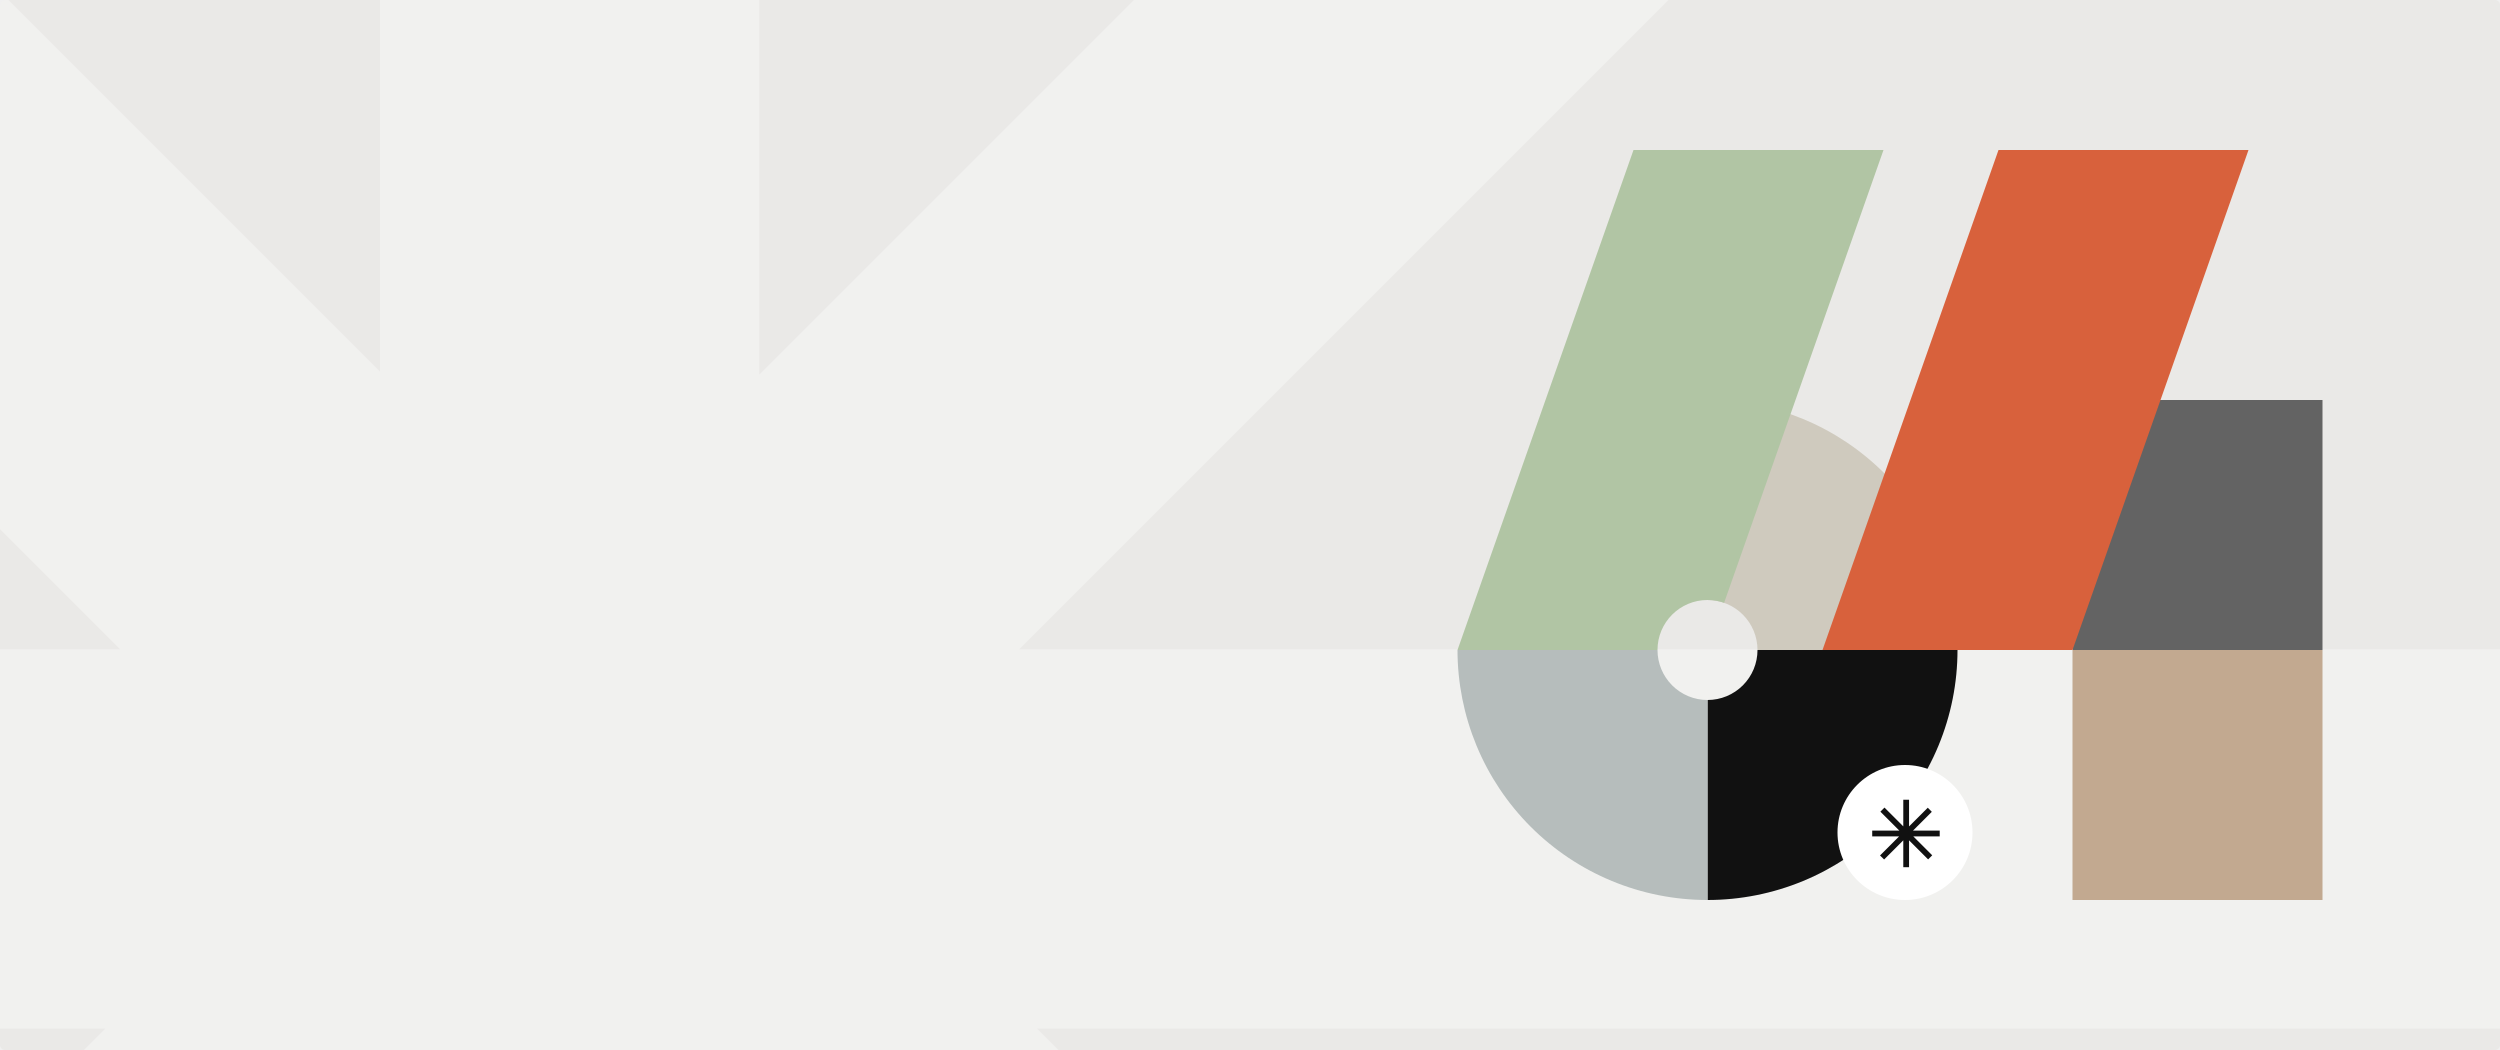
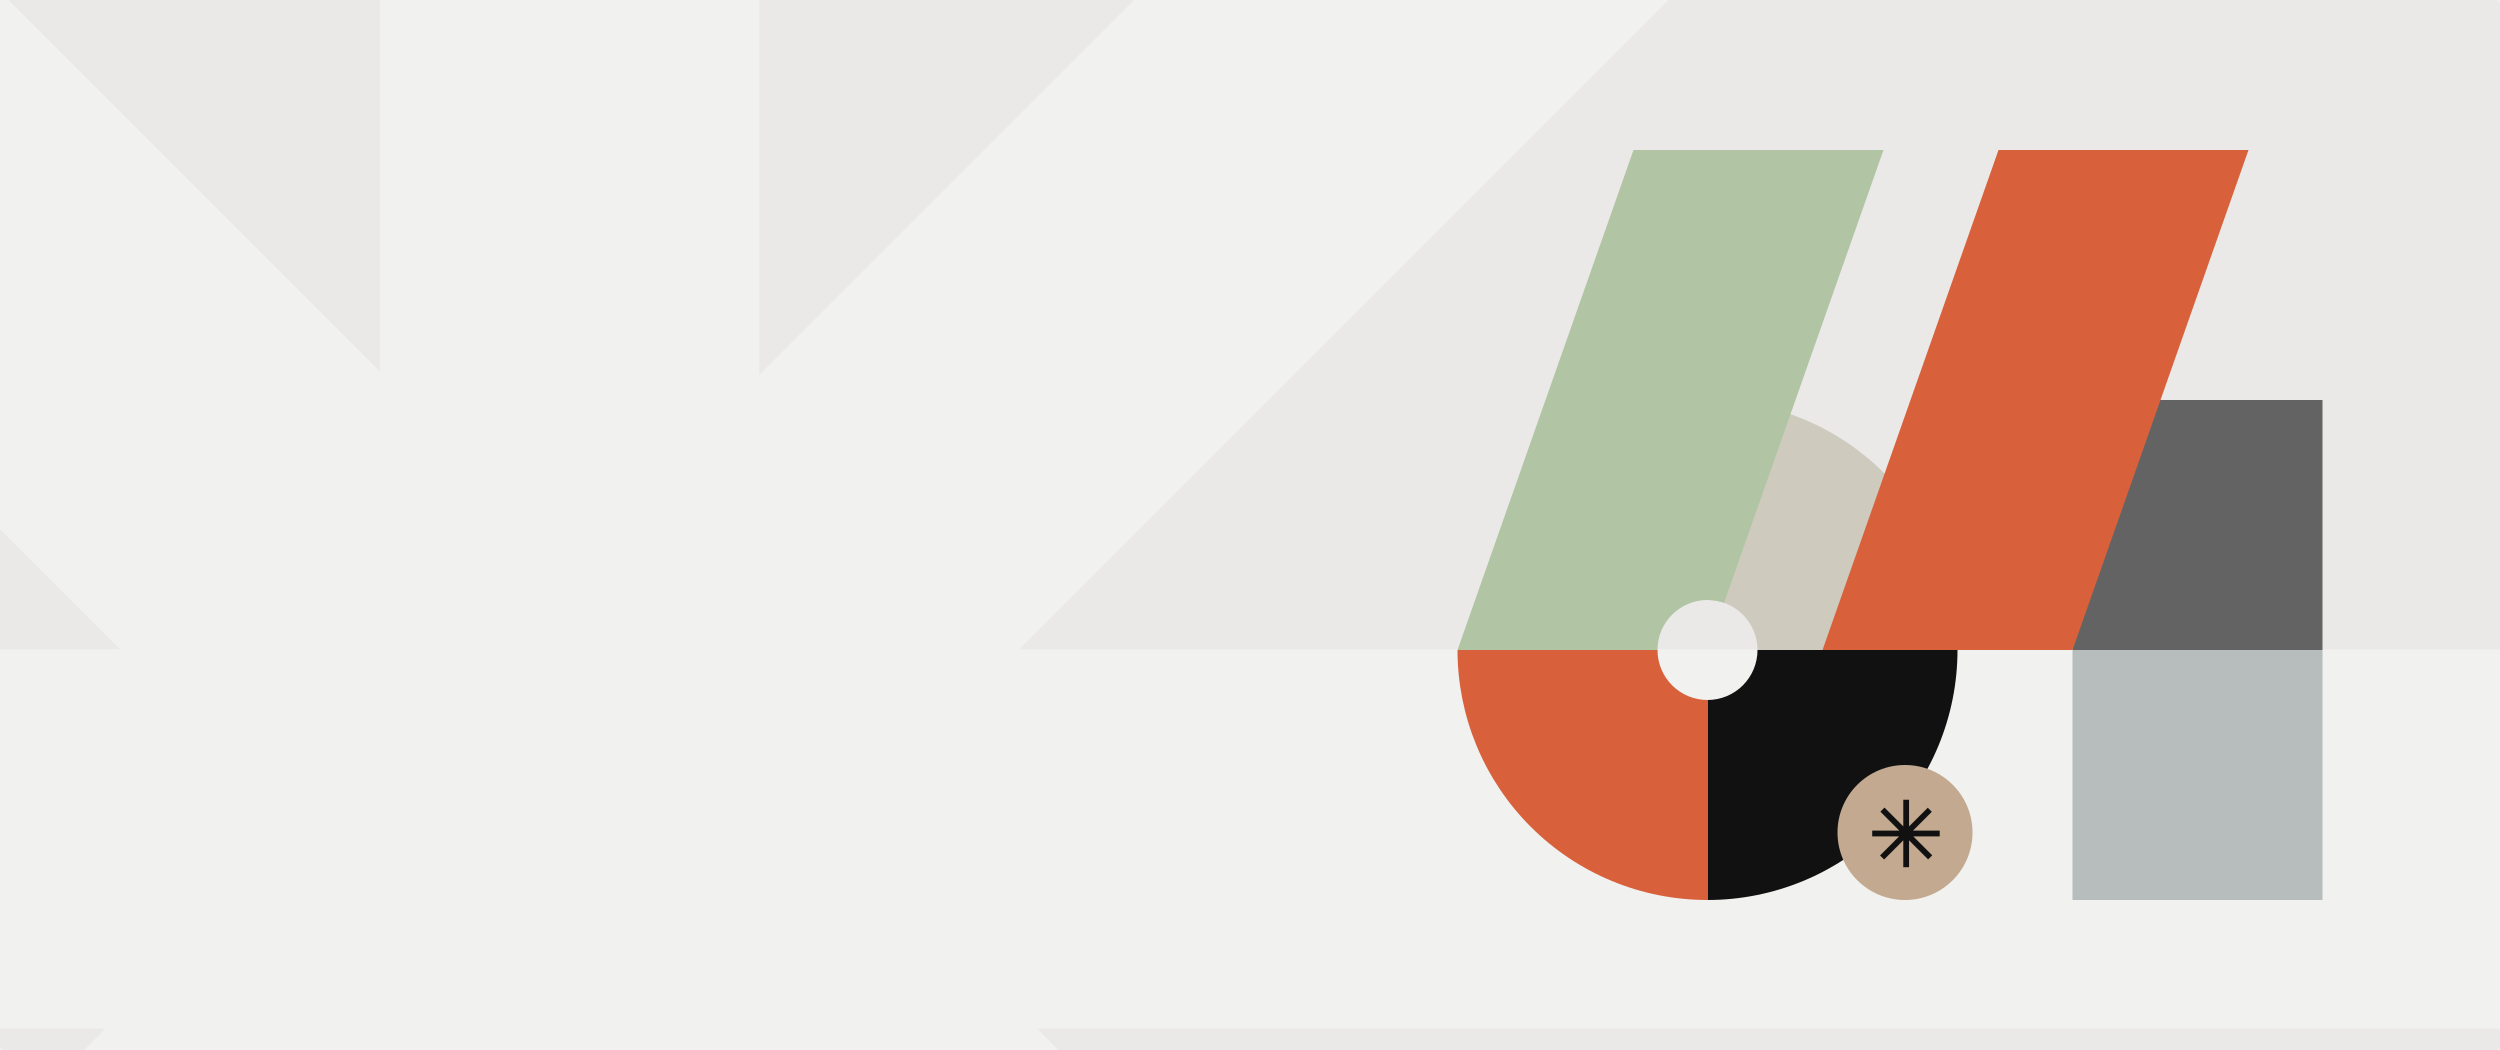
<svg xmlns="http://www.w3.org/2000/svg" width="1000" height="420" viewBox="0 0 1000 420" fill="none">
-   <g clip-path="url(#clip0_945_5526)">
+   <g clip-path="url(#clip0_928_4988)">
    <rect width="1000" height="420" rx="2" fill="#EAE9E7" />
    <path d="M303.711 -552.516V149.852L795.846 -342.283L902.156 -234.778L407.632 259.746H1110V411.448H414.799L912.907 909.556L805.402 1017.06L303.711 515.37V1222.52H152.009V515.37L-352.071 1019.45L-459.577 913.139L42.115 411.448H-665.031V259.746H48.087L-450.021 -238.361L-342.515 -345.867L152.009 148.657V-552.516H303.711Z" fill="white" fill-opacity="0.35" />
    <path d="M783 260C783 273.132 780.413 286.136 775.388 298.268C770.362 310.401 762.997 321.425 753.711 330.711C744.425 339.997 733.401 347.362 721.268 352.388C709.136 357.413 696.132 360 683 360L683 280C685.626 280 688.227 279.483 690.654 278.478C693.08 277.472 695.285 275.999 697.142 274.142C698.999 272.285 700.472 270.08 701.478 267.654C702.483 265.227 703 262.626 703 260H783Z" fill="#111111" />
    <path d="M683 160C696.132 160 709.136 162.587 721.268 167.612C733.401 172.638 744.425 180.003 753.711 189.289C762.997 198.575 770.362 209.599 775.388 221.732C780.413 233.864 783 246.868 783 260L703 260C703 257.374 702.483 254.773 701.478 252.346C700.472 249.92 698.999 247.715 697.142 245.858C695.285 244.001 693.08 242.528 690.654 241.522C688.227 240.517 685.626 240 683 240V160Z" fill="#CFCABE" />
-     <path d="M683 360C669.868 360 656.864 357.413 644.732 352.388C632.599 347.362 621.575 339.996 612.289 330.711C603.003 321.425 595.637 310.401 590.612 298.268C585.587 286.136 583 273.132 583 260L663 260C663 262.626 663.517 265.227 664.522 267.654C665.527 270.08 667.001 272.285 668.858 274.142C670.715 275.999 672.92 277.472 675.346 278.478C677.773 279.483 680.374 280 683 280L683 360Z" fill="#B6BDBC" />
+     <path d="M683 360C669.868 360 656.864 357.413 644.732 352.388C632.599 347.362 621.575 339.996 612.289 330.711C603.003 321.425 595.637 310.401 590.612 298.268C585.587 286.136 583 273.132 583 260L663 260C663 262.626 663.517 265.227 664.522 267.654C665.527 270.08 667.001 272.285 668.858 274.142C670.715 275.999 672.92 277.472 675.346 278.478C677.773 279.483 680.374 280 683 280L683 360Z" fill="#D8613C" />
    <path fill-rule="evenodd" clip-rule="evenodd" d="M753.4 60H653.4L583 260L663 260C663 248.954 671.954 240 683 240C685.329 240 687.564 240.398 689.642 241.129L753.4 60Z" fill="#B1C5A4" />
    <rect x="829" y="160" width="100" height="100" fill="#636363" />
-     <rect x="829" y="260" width="100" height="100" fill="#C2A990" />
+     <rect x="829" y="260" width="100" height="100" fill="#B6BDBC" />
    <path d="M799.4 60H899.4L829 260H729L799.4 60Z" fill="#D8613C" />
-     <circle cx="762" cy="333" r="27" fill="white" />
-     <path d="M763.621 319.886V330.569L771.107 323.084L772.724 324.719L765.202 332.241H775.886V334.549H765.311L772.888 342.125L771.252 343.761L763.621 336.129V346.886H761.314V336.129L753.646 343.797L752.011 342.18L759.642 334.549H748.886V332.241H759.733L752.156 324.664L753.791 323.029L761.314 330.551V319.886H763.621Z" fill="#111111" />
+     <circle cx="762" cy="333" r="27" fill="#C2A990" />
+     <path d="M763.621 319.886V330.569L771.107 323.084L772.724 324.719L765.202 332.241H775.886V334.549H765.311L772.888 342.125L771.252 343.761L763.621 336.129V346.886H761.314V336.129L753.646 343.797L752.011 342.18L759.642 334.549H748.886V332.241H759.733L752.156 324.664L753.792 323.029L761.314 330.551V319.886H763.621Z" fill="#111111" />
  </g>
  <defs>
-     <clipPath id="clip0_945_5526">
+     <clipPath id="clip0_928_4988">
      <rect width="1000" height="420" rx="2" fill="white" />
    </clipPath>
  </defs>
</svg>
